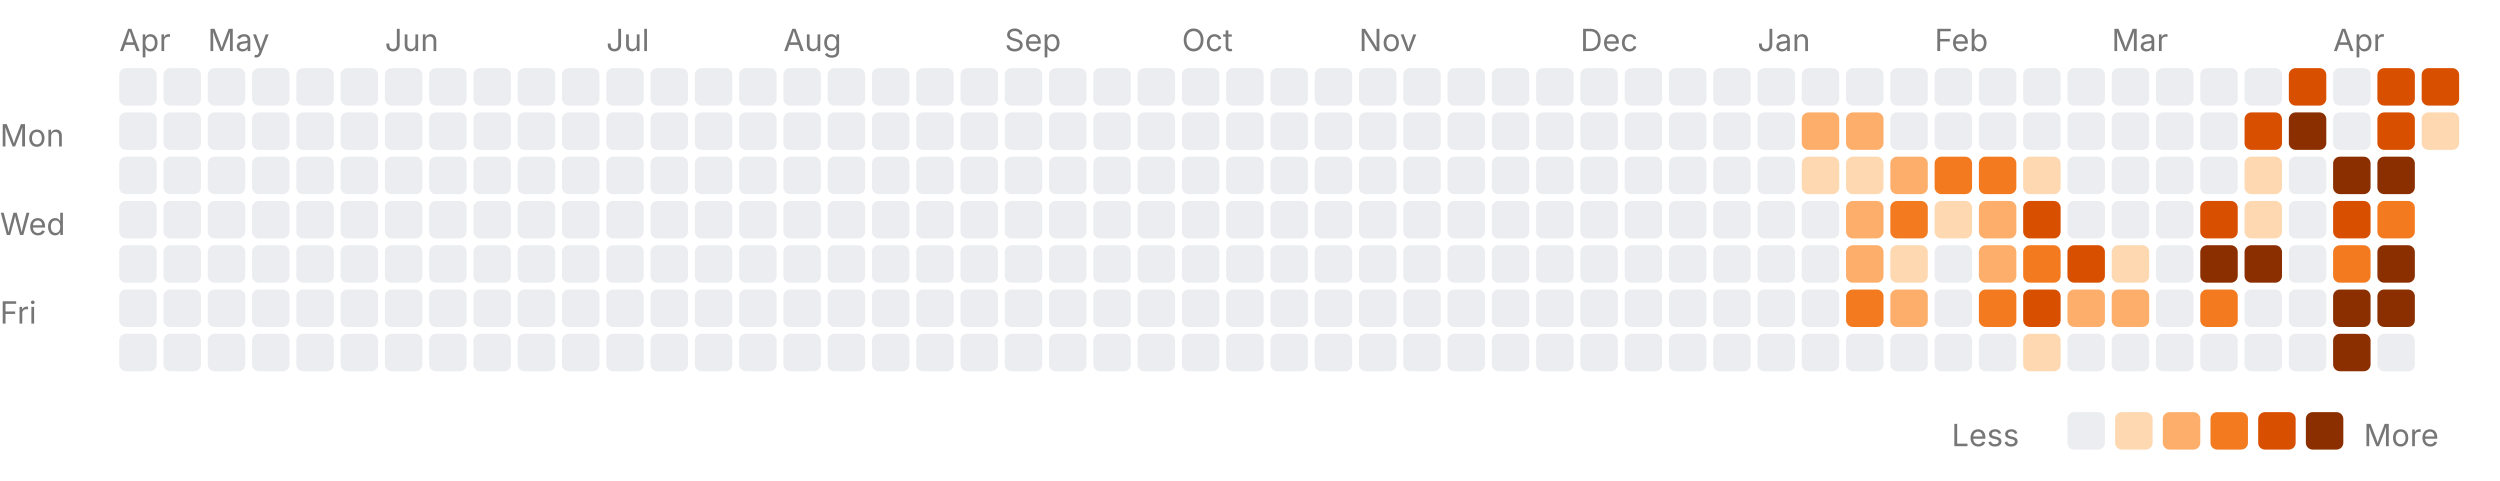
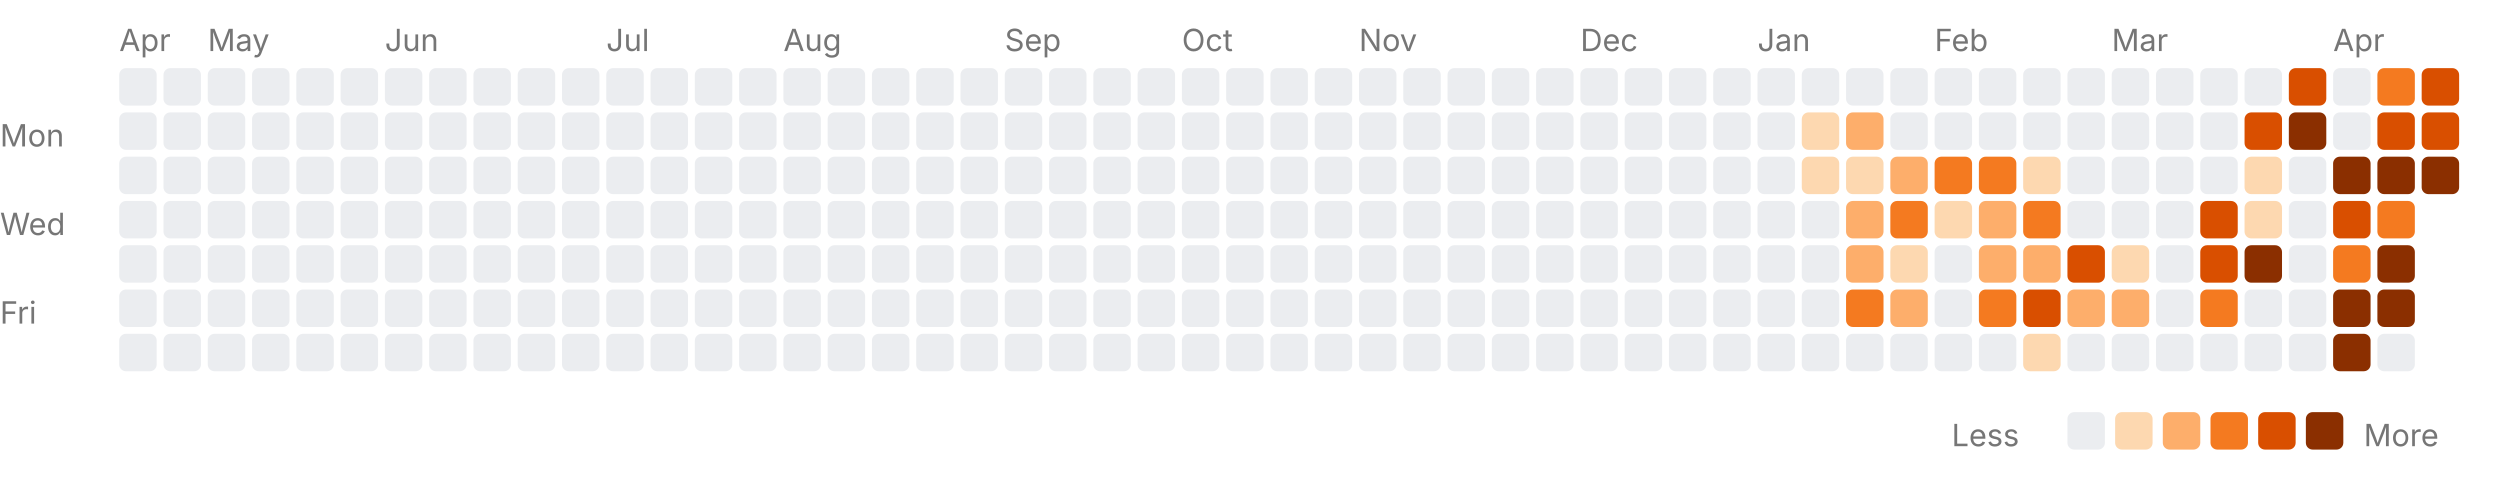
<svg xmlns="http://www.w3.org/2000/svg" width="734" height="141">
  <style>
  text { font-size: 9px; fill: #767676; font-family: -apple-system, BlinkMacSystemFont, sans-serif; }
</style>
  <text x="0" y="43">Mon</text>
  <text x="0" y="69">Wed</text>
  <text x="0" y="95">Fri</text>
  <text x="35" y="15">Apr</text>
  <rect x="35" y="20" width="11" height="11" rx="2" fill="#ebedf0" />
  <rect x="35" y="33" width="11" height="11" rx="2" fill="#ebedf0" />
  <rect x="35" y="46" width="11" height="11" rx="2" fill="#ebedf0" />
  <rect x="35" y="59" width="11" height="11" rx="2" fill="#ebedf0" />
  <rect x="35" y="72" width="11" height="11" rx="2" fill="#ebedf0" />
  <rect x="35" y="85" width="11" height="11" rx="2" fill="#ebedf0" />
  <rect x="35" y="98" width="11" height="11" rx="2" fill="#ebedf0" />
  <rect x="48" y="20" width="11" height="11" rx="2" fill="#ebedf0" />
  <rect x="48" y="33" width="11" height="11" rx="2" fill="#ebedf0" />
  <rect x="48" y="46" width="11" height="11" rx="2" fill="#ebedf0" />
  <rect x="48" y="59" width="11" height="11" rx="2" fill="#ebedf0" />
  <rect x="48" y="72" width="11" height="11" rx="2" fill="#ebedf0" />
  <rect x="48" y="85" width="11" height="11" rx="2" fill="#ebedf0" />
  <rect x="48" y="98" width="11" height="11" rx="2" fill="#ebedf0" />
  <text x="61" y="15">May</text>
  <rect x="61" y="20" width="11" height="11" rx="2" fill="#ebedf0" />
  <rect x="61" y="33" width="11" height="11" rx="2" fill="#ebedf0" />
  <rect x="61" y="46" width="11" height="11" rx="2" fill="#ebedf0" />
  <rect x="61" y="59" width="11" height="11" rx="2" fill="#ebedf0" />
  <rect x="61" y="72" width="11" height="11" rx="2" fill="#ebedf0" />
  <rect x="61" y="85" width="11" height="11" rx="2" fill="#ebedf0" />
  <rect x="61" y="98" width="11" height="11" rx="2" fill="#ebedf0" />
  <rect x="74" y="20" width="11" height="11" rx="2" fill="#ebedf0" />
  <rect x="74" y="33" width="11" height="11" rx="2" fill="#ebedf0" />
  <rect x="74" y="46" width="11" height="11" rx="2" fill="#ebedf0" />
  <rect x="74" y="59" width="11" height="11" rx="2" fill="#ebedf0" />
  <rect x="74" y="72" width="11" height="11" rx="2" fill="#ebedf0" />
  <rect x="74" y="85" width="11" height="11" rx="2" fill="#ebedf0" />
  <rect x="74" y="98" width="11" height="11" rx="2" fill="#ebedf0" />
  <rect x="87" y="20" width="11" height="11" rx="2" fill="#ebedf0" />
  <rect x="87" y="33" width="11" height="11" rx="2" fill="#ebedf0" />
  <rect x="87" y="46" width="11" height="11" rx="2" fill="#ebedf0" />
  <rect x="87" y="59" width="11" height="11" rx="2" fill="#ebedf0" />
  <rect x="87" y="72" width="11" height="11" rx="2" fill="#ebedf0" />
  <rect x="87" y="85" width="11" height="11" rx="2" fill="#ebedf0" />
  <rect x="87" y="98" width="11" height="11" rx="2" fill="#ebedf0" />
  <rect x="100" y="20" width="11" height="11" rx="2" fill="#ebedf0" />
  <rect x="100" y="33" width="11" height="11" rx="2" fill="#ebedf0" />
  <rect x="100" y="46" width="11" height="11" rx="2" fill="#ebedf0" />
  <rect x="100" y="59" width="11" height="11" rx="2" fill="#ebedf0" />
  <rect x="100" y="72" width="11" height="11" rx="2" fill="#ebedf0" />
  <rect x="100" y="85" width="11" height="11" rx="2" fill="#ebedf0" />
  <rect x="100" y="98" width="11" height="11" rx="2" fill="#ebedf0" />
  <text x="113" y="15">Jun</text>
  <rect x="113" y="20" width="11" height="11" rx="2" fill="#ebedf0" />
  <rect x="113" y="33" width="11" height="11" rx="2" fill="#ebedf0" />
  <rect x="113" y="46" width="11" height="11" rx="2" fill="#ebedf0" />
  <rect x="113" y="59" width="11" height="11" rx="2" fill="#ebedf0" />
  <rect x="113" y="72" width="11" height="11" rx="2" fill="#ebedf0" />
  <rect x="113" y="85" width="11" height="11" rx="2" fill="#ebedf0" />
  <rect x="113" y="98" width="11" height="11" rx="2" fill="#ebedf0" />
  <rect x="126" y="20" width="11" height="11" rx="2" fill="#ebedf0" />
  <rect x="126" y="33" width="11" height="11" rx="2" fill="#ebedf0" />
  <rect x="126" y="46" width="11" height="11" rx="2" fill="#ebedf0" />
  <rect x="126" y="59" width="11" height="11" rx="2" fill="#ebedf0" />
  <rect x="126" y="72" width="11" height="11" rx="2" fill="#ebedf0" />
  <rect x="126" y="85" width="11" height="11" rx="2" fill="#ebedf0" />
  <rect x="126" y="98" width="11" height="11" rx="2" fill="#ebedf0" />
  <rect x="139" y="20" width="11" height="11" rx="2" fill="#ebedf0" />
  <rect x="139" y="33" width="11" height="11" rx="2" fill="#ebedf0" />
  <rect x="139" y="46" width="11" height="11" rx="2" fill="#ebedf0" />
  <rect x="139" y="59" width="11" height="11" rx="2" fill="#ebedf0" />
  <rect x="139" y="72" width="11" height="11" rx="2" fill="#ebedf0" />
  <rect x="139" y="85" width="11" height="11" rx="2" fill="#ebedf0" />
  <rect x="139" y="98" width="11" height="11" rx="2" fill="#ebedf0" />
  <rect x="152" y="20" width="11" height="11" rx="2" fill="#ebedf0" />
  <rect x="152" y="33" width="11" height="11" rx="2" fill="#ebedf0" />
  <rect x="152" y="46" width="11" height="11" rx="2" fill="#ebedf0" />
  <rect x="152" y="59" width="11" height="11" rx="2" fill="#ebedf0" />
  <rect x="152" y="72" width="11" height="11" rx="2" fill="#ebedf0" />
  <rect x="152" y="85" width="11" height="11" rx="2" fill="#ebedf0" />
  <rect x="152" y="98" width="11" height="11" rx="2" fill="#ebedf0" />
  <rect x="165" y="20" width="11" height="11" rx="2" fill="#ebedf0" />
  <rect x="165" y="33" width="11" height="11" rx="2" fill="#ebedf0" />
  <rect x="165" y="46" width="11" height="11" rx="2" fill="#ebedf0" />
  <rect x="165" y="59" width="11" height="11" rx="2" fill="#ebedf0" />
  <rect x="165" y="72" width="11" height="11" rx="2" fill="#ebedf0" />
  <rect x="165" y="85" width="11" height="11" rx="2" fill="#ebedf0" />
  <rect x="165" y="98" width="11" height="11" rx="2" fill="#ebedf0" />
  <text x="178" y="15">Jul</text>
  <rect x="178" y="20" width="11" height="11" rx="2" fill="#ebedf0" />
  <rect x="178" y="33" width="11" height="11" rx="2" fill="#ebedf0" />
  <rect x="178" y="46" width="11" height="11" rx="2" fill="#ebedf0" />
  <rect x="178" y="59" width="11" height="11" rx="2" fill="#ebedf0" />
  <rect x="178" y="72" width="11" height="11" rx="2" fill="#ebedf0" />
  <rect x="178" y="85" width="11" height="11" rx="2" fill="#ebedf0" />
  <rect x="178" y="98" width="11" height="11" rx="2" fill="#ebedf0" />
  <rect x="191" y="20" width="11" height="11" rx="2" fill="#ebedf0" />
  <rect x="191" y="33" width="11" height="11" rx="2" fill="#ebedf0" />
  <rect x="191" y="46" width="11" height="11" rx="2" fill="#ebedf0" />
  <rect x="191" y="59" width="11" height="11" rx="2" fill="#ebedf0" />
  <rect x="191" y="72" width="11" height="11" rx="2" fill="#ebedf0" />
  <rect x="191" y="85" width="11" height="11" rx="2" fill="#ebedf0" />
  <rect x="191" y="98" width="11" height="11" rx="2" fill="#ebedf0" />
  <rect x="204" y="20" width="11" height="11" rx="2" fill="#ebedf0" />
  <rect x="204" y="33" width="11" height="11" rx="2" fill="#ebedf0" />
  <rect x="204" y="46" width="11" height="11" rx="2" fill="#ebedf0" />
  <rect x="204" y="59" width="11" height="11" rx="2" fill="#ebedf0" />
  <rect x="204" y="72" width="11" height="11" rx="2" fill="#ebedf0" />
  <rect x="204" y="85" width="11" height="11" rx="2" fill="#ebedf0" />
  <rect x="204" y="98" width="11" height="11" rx="2" fill="#ebedf0" />
  <rect x="217" y="20" width="11" height="11" rx="2" fill="#ebedf0" />
  <rect x="217" y="33" width="11" height="11" rx="2" fill="#ebedf0" />
  <rect x="217" y="46" width="11" height="11" rx="2" fill="#ebedf0" />
  <rect x="217" y="59" width="11" height="11" rx="2" fill="#ebedf0" />
  <rect x="217" y="72" width="11" height="11" rx="2" fill="#ebedf0" />
  <rect x="217" y="85" width="11" height="11" rx="2" fill="#ebedf0" />
  <rect x="217" y="98" width="11" height="11" rx="2" fill="#ebedf0" />
  <text x="230" y="15">Aug</text>
  <rect x="230" y="20" width="11" height="11" rx="2" fill="#ebedf0" />
  <rect x="230" y="33" width="11" height="11" rx="2" fill="#ebedf0" />
  <rect x="230" y="46" width="11" height="11" rx="2" fill="#ebedf0" />
  <rect x="230" y="59" width="11" height="11" rx="2" fill="#ebedf0" />
  <rect x="230" y="72" width="11" height="11" rx="2" fill="#ebedf0" />
  <rect x="230" y="85" width="11" height="11" rx="2" fill="#ebedf0" />
  <rect x="230" y="98" width="11" height="11" rx="2" fill="#ebedf0" />
  <rect x="243" y="20" width="11" height="11" rx="2" fill="#ebedf0" />
  <rect x="243" y="33" width="11" height="11" rx="2" fill="#ebedf0" />
  <rect x="243" y="46" width="11" height="11" rx="2" fill="#ebedf0" />
  <rect x="243" y="59" width="11" height="11" rx="2" fill="#ebedf0" />
  <rect x="243" y="72" width="11" height="11" rx="2" fill="#ebedf0" />
  <rect x="243" y="85" width="11" height="11" rx="2" fill="#ebedf0" />
  <rect x="243" y="98" width="11" height="11" rx="2" fill="#ebedf0" />
  <rect x="256" y="20" width="11" height="11" rx="2" fill="#ebedf0" />
  <rect x="256" y="33" width="11" height="11" rx="2" fill="#ebedf0" />
  <rect x="256" y="46" width="11" height="11" rx="2" fill="#ebedf0" />
  <rect x="256" y="59" width="11" height="11" rx="2" fill="#ebedf0" />
  <rect x="256" y="72" width="11" height="11" rx="2" fill="#ebedf0" />
  <rect x="256" y="85" width="11" height="11" rx="2" fill="#ebedf0" />
  <rect x="256" y="98" width="11" height="11" rx="2" fill="#ebedf0" />
  <rect x="269" y="20" width="11" height="11" rx="2" fill="#ebedf0" />
  <rect x="269" y="33" width="11" height="11" rx="2" fill="#ebedf0" />
  <rect x="269" y="46" width="11" height="11" rx="2" fill="#ebedf0" />
  <rect x="269" y="59" width="11" height="11" rx="2" fill="#ebedf0" />
  <rect x="269" y="72" width="11" height="11" rx="2" fill="#ebedf0" />
  <rect x="269" y="85" width="11" height="11" rx="2" fill="#ebedf0" />
  <rect x="269" y="98" width="11" height="11" rx="2" fill="#ebedf0" />
  <rect x="282" y="20" width="11" height="11" rx="2" fill="#ebedf0" />
  <rect x="282" y="33" width="11" height="11" rx="2" fill="#ebedf0" />
  <rect x="282" y="46" width="11" height="11" rx="2" fill="#ebedf0" />
  <rect x="282" y="59" width="11" height="11" rx="2" fill="#ebedf0" />
  <rect x="282" y="72" width="11" height="11" rx="2" fill="#ebedf0" />
  <rect x="282" y="85" width="11" height="11" rx="2" fill="#ebedf0" />
  <rect x="282" y="98" width="11" height="11" rx="2" fill="#ebedf0" />
  <text x="295" y="15">Sep</text>
  <rect x="295" y="20" width="11" height="11" rx="2" fill="#ebedf0" />
  <rect x="295" y="33" width="11" height="11" rx="2" fill="#ebedf0" />
  <rect x="295" y="46" width="11" height="11" rx="2" fill="#ebedf0" />
  <rect x="295" y="59" width="11" height="11" rx="2" fill="#ebedf0" />
  <rect x="295" y="72" width="11" height="11" rx="2" fill="#ebedf0" />
  <rect x="295" y="85" width="11" height="11" rx="2" fill="#ebedf0" />
  <rect x="295" y="98" width="11" height="11" rx="2" fill="#ebedf0" />
  <rect x="308" y="20" width="11" height="11" rx="2" fill="#ebedf0" />
  <rect x="308" y="33" width="11" height="11" rx="2" fill="#ebedf0" />
  <rect x="308" y="46" width="11" height="11" rx="2" fill="#ebedf0" />
  <rect x="308" y="59" width="11" height="11" rx="2" fill="#ebedf0" />
  <rect x="308" y="72" width="11" height="11" rx="2" fill="#ebedf0" />
  <rect x="308" y="85" width="11" height="11" rx="2" fill="#ebedf0" />
  <rect x="308" y="98" width="11" height="11" rx="2" fill="#ebedf0" />
  <rect x="321" y="20" width="11" height="11" rx="2" fill="#ebedf0" />
  <rect x="321" y="33" width="11" height="11" rx="2" fill="#ebedf0" />
  <rect x="321" y="46" width="11" height="11" rx="2" fill="#ebedf0" />
  <rect x="321" y="59" width="11" height="11" rx="2" fill="#ebedf0" />
  <rect x="321" y="72" width="11" height="11" rx="2" fill="#ebedf0" />
  <rect x="321" y="85" width="11" height="11" rx="2" fill="#ebedf0" />
  <rect x="321" y="98" width="11" height="11" rx="2" fill="#ebedf0" />
  <rect x="334" y="20" width="11" height="11" rx="2" fill="#ebedf0" />
  <rect x="334" y="33" width="11" height="11" rx="2" fill="#ebedf0" />
  <rect x="334" y="46" width="11" height="11" rx="2" fill="#ebedf0" />
  <rect x="334" y="59" width="11" height="11" rx="2" fill="#ebedf0" />
  <rect x="334" y="72" width="11" height="11" rx="2" fill="#ebedf0" />
  <rect x="334" y="85" width="11" height="11" rx="2" fill="#ebedf0" />
  <rect x="334" y="98" width="11" height="11" rx="2" fill="#ebedf0" />
  <text x="347" y="15">Oct</text>
  <rect x="347" y="20" width="11" height="11" rx="2" fill="#ebedf0" />
  <rect x="347" y="33" width="11" height="11" rx="2" fill="#ebedf0" />
  <rect x="347" y="46" width="11" height="11" rx="2" fill="#ebedf0" />
  <rect x="347" y="59" width="11" height="11" rx="2" fill="#ebedf0" />
  <rect x="347" y="72" width="11" height="11" rx="2" fill="#ebedf0" />
  <rect x="347" y="85" width="11" height="11" rx="2" fill="#ebedf0" />
  <rect x="347" y="98" width="11" height="11" rx="2" fill="#ebedf0" />
  <rect x="360" y="20" width="11" height="11" rx="2" fill="#ebedf0" />
  <rect x="360" y="33" width="11" height="11" rx="2" fill="#ebedf0" />
  <rect x="360" y="46" width="11" height="11" rx="2" fill="#ebedf0" />
  <rect x="360" y="59" width="11" height="11" rx="2" fill="#ebedf0" />
  <rect x="360" y="72" width="11" height="11" rx="2" fill="#ebedf0" />
  <rect x="360" y="85" width="11" height="11" rx="2" fill="#ebedf0" />
  <rect x="360" y="98" width="11" height="11" rx="2" fill="#ebedf0" />
  <rect x="373" y="20" width="11" height="11" rx="2" fill="#ebedf0" />
  <rect x="373" y="33" width="11" height="11" rx="2" fill="#ebedf0" />
  <rect x="373" y="46" width="11" height="11" rx="2" fill="#ebedf0" />
  <rect x="373" y="59" width="11" height="11" rx="2" fill="#ebedf0" />
  <rect x="373" y="72" width="11" height="11" rx="2" fill="#ebedf0" />
  <rect x="373" y="85" width="11" height="11" rx="2" fill="#ebedf0" />
  <rect x="373" y="98" width="11" height="11" rx="2" fill="#ebedf0" />
  <rect x="386" y="20" width="11" height="11" rx="2" fill="#ebedf0" />
  <rect x="386" y="33" width="11" height="11" rx="2" fill="#ebedf0" />
  <rect x="386" y="46" width="11" height="11" rx="2" fill="#ebedf0" />
  <rect x="386" y="59" width="11" height="11" rx="2" fill="#ebedf0" />
  <rect x="386" y="72" width="11" height="11" rx="2" fill="#ebedf0" />
  <rect x="386" y="85" width="11" height="11" rx="2" fill="#ebedf0" />
  <rect x="386" y="98" width="11" height="11" rx="2" fill="#ebedf0" />
  <text x="399" y="15">Nov</text>
  <rect x="399" y="20" width="11" height="11" rx="2" fill="#ebedf0" />
  <rect x="399" y="33" width="11" height="11" rx="2" fill="#ebedf0" />
  <rect x="399" y="46" width="11" height="11" rx="2" fill="#ebedf0" />
  <rect x="399" y="59" width="11" height="11" rx="2" fill="#ebedf0" />
  <rect x="399" y="72" width="11" height="11" rx="2" fill="#ebedf0" />
  <rect x="399" y="85" width="11" height="11" rx="2" fill="#ebedf0" />
  <rect x="399" y="98" width="11" height="11" rx="2" fill="#ebedf0" />
  <rect x="412" y="20" width="11" height="11" rx="2" fill="#ebedf0" />
  <rect x="412" y="33" width="11" height="11" rx="2" fill="#ebedf0" />
  <rect x="412" y="46" width="11" height="11" rx="2" fill="#ebedf0" />
  <rect x="412" y="59" width="11" height="11" rx="2" fill="#ebedf0" />
  <rect x="412" y="72" width="11" height="11" rx="2" fill="#ebedf0" />
  <rect x="412" y="85" width="11" height="11" rx="2" fill="#ebedf0" />
  <rect x="412" y="98" width="11" height="11" rx="2" fill="#ebedf0" />
  <rect x="425" y="20" width="11" height="11" rx="2" fill="#ebedf0" />
  <rect x="425" y="33" width="11" height="11" rx="2" fill="#ebedf0" />
  <rect x="425" y="46" width="11" height="11" rx="2" fill="#ebedf0" />
  <rect x="425" y="59" width="11" height="11" rx="2" fill="#ebedf0" />
  <rect x="425" y="72" width="11" height="11" rx="2" fill="#ebedf0" />
  <rect x="425" y="85" width="11" height="11" rx="2" fill="#ebedf0" />
  <rect x="425" y="98" width="11" height="11" rx="2" fill="#ebedf0" />
  <rect x="438" y="20" width="11" height="11" rx="2" fill="#ebedf0" />
  <rect x="438" y="33" width="11" height="11" rx="2" fill="#ebedf0" />
  <rect x="438" y="46" width="11" height="11" rx="2" fill="#ebedf0" />
  <rect x="438" y="59" width="11" height="11" rx="2" fill="#ebedf0" />
  <rect x="438" y="72" width="11" height="11" rx="2" fill="#ebedf0" />
  <rect x="438" y="85" width="11" height="11" rx="2" fill="#ebedf0" />
  <rect x="438" y="98" width="11" height="11" rx="2" fill="#ebedf0" />
  <rect x="451" y="20" width="11" height="11" rx="2" fill="#ebedf0" />
  <rect x="451" y="33" width="11" height="11" rx="2" fill="#ebedf0" />
  <rect x="451" y="46" width="11" height="11" rx="2" fill="#ebedf0" />
  <rect x="451" y="59" width="11" height="11" rx="2" fill="#ebedf0" />
  <rect x="451" y="72" width="11" height="11" rx="2" fill="#ebedf0" />
  <rect x="451" y="85" width="11" height="11" rx="2" fill="#ebedf0" />
  <rect x="451" y="98" width="11" height="11" rx="2" fill="#ebedf0" />
  <text x="464" y="15">Dec</text>
  <rect x="464" y="20" width="11" height="11" rx="2" fill="#ebedf0" />
  <rect x="464" y="33" width="11" height="11" rx="2" fill="#ebedf0" />
  <rect x="464" y="46" width="11" height="11" rx="2" fill="#ebedf0" />
  <rect x="464" y="59" width="11" height="11" rx="2" fill="#ebedf0" />
  <rect x="464" y="72" width="11" height="11" rx="2" fill="#ebedf0" />
  <rect x="464" y="85" width="11" height="11" rx="2" fill="#ebedf0" />
  <rect x="464" y="98" width="11" height="11" rx="2" fill="#ebedf0" />
  <rect x="477" y="20" width="11" height="11" rx="2" fill="#ebedf0" />
  <rect x="477" y="33" width="11" height="11" rx="2" fill="#ebedf0" />
  <rect x="477" y="46" width="11" height="11" rx="2" fill="#ebedf0" />
  <rect x="477" y="59" width="11" height="11" rx="2" fill="#ebedf0" />
  <rect x="477" y="72" width="11" height="11" rx="2" fill="#ebedf0" />
  <rect x="477" y="85" width="11" height="11" rx="2" fill="#ebedf0" />
  <rect x="477" y="98" width="11" height="11" rx="2" fill="#ebedf0" />
  <rect x="490" y="20" width="11" height="11" rx="2" fill="#ebedf0" />
  <rect x="490" y="33" width="11" height="11" rx="2" fill="#ebedf0" />
  <rect x="490" y="46" width="11" height="11" rx="2" fill="#ebedf0" />
  <rect x="490" y="59" width="11" height="11" rx="2" fill="#ebedf0" />
  <rect x="490" y="72" width="11" height="11" rx="2" fill="#ebedf0" />
  <rect x="490" y="85" width="11" height="11" rx="2" fill="#ebedf0" />
  <rect x="490" y="98" width="11" height="11" rx="2" fill="#ebedf0" />
  <rect x="503" y="20" width="11" height="11" rx="2" fill="#ebedf0" />
  <rect x="503" y="33" width="11" height="11" rx="2" fill="#ebedf0" />
  <rect x="503" y="46" width="11" height="11" rx="2" fill="#ebedf0" />
  <rect x="503" y="59" width="11" height="11" rx="2" fill="#ebedf0" />
  <rect x="503" y="72" width="11" height="11" rx="2" fill="#ebedf0" />
  <rect x="503" y="85" width="11" height="11" rx="2" fill="#ebedf0" />
  <rect x="503" y="98" width="11" height="11" rx="2" fill="#ebedf0" />
  <text x="516" y="15">Jan</text>
  <rect x="516" y="20" width="11" height="11" rx="2" fill="#ebedf0" />
  <rect x="516" y="33" width="11" height="11" rx="2" fill="#ebedf0" />
  <rect x="516" y="46" width="11" height="11" rx="2" fill="#ebedf0" />
  <rect x="516" y="59" width="11" height="11" rx="2" fill="#ebedf0" />
  <rect x="516" y="72" width="11" height="11" rx="2" fill="#ebedf0" />
  <rect x="516" y="85" width="11" height="11" rx="2" fill="#ebedf0" />
  <rect x="516" y="98" width="11" height="11" rx="2" fill="#ebedf0" />
  <rect x="529" y="20" width="11" height="11" rx="2" fill="#ebedf0" />
-   <rect x="529" y="33" width="11" height="11" rx="2" fill="#fdae6b" />
+   <rect x="529" y="33" width="11" height="11" rx="2" fill="#fdd8b0" />
  <rect x="529" y="46" width="11" height="11" rx="2" fill="#fdd8b0" />
  <rect x="529" y="59" width="11" height="11" rx="2" fill="#ebedf0" />
  <rect x="529" y="72" width="11" height="11" rx="2" fill="#ebedf0" />
  <rect x="529" y="85" width="11" height="11" rx="2" fill="#ebedf0" />
  <rect x="529" y="98" width="11" height="11" rx="2" fill="#ebedf0" />
  <rect x="542" y="20" width="11" height="11" rx="2" fill="#ebedf0" />
  <rect x="542" y="33" width="11" height="11" rx="2" fill="#fdae6b" />
  <rect x="542" y="46" width="11" height="11" rx="2" fill="#fdd8b0" />
  <rect x="542" y="59" width="11" height="11" rx="2" fill="#fdae6b" />
  <rect x="542" y="72" width="11" height="11" rx="2" fill="#fdae6b" />
  <rect x="542" y="85" width="11" height="11" rx="2" fill="#f47a20" />
  <rect x="542" y="98" width="11" height="11" rx="2" fill="#ebedf0" />
  <rect x="555" y="20" width="11" height="11" rx="2" fill="#ebedf0" />
  <rect x="555" y="33" width="11" height="11" rx="2" fill="#ebedf0" />
  <rect x="555" y="46" width="11" height="11" rx="2" fill="#fdae6b" />
  <rect x="555" y="59" width="11" height="11" rx="2" fill="#f47a20" />
  <rect x="555" y="72" width="11" height="11" rx="2" fill="#fdd8b0" />
  <rect x="555" y="85" width="11" height="11" rx="2" fill="#fdae6b" />
  <rect x="555" y="98" width="11" height="11" rx="2" fill="#ebedf0" />
  <text x="568" y="15">Feb</text>
  <rect x="568" y="20" width="11" height="11" rx="2" fill="#ebedf0" />
  <rect x="568" y="33" width="11" height="11" rx="2" fill="#ebedf0" />
  <rect x="568" y="46" width="11" height="11" rx="2" fill="#f47a20" />
  <rect x="568" y="59" width="11" height="11" rx="2" fill="#fdd8b0" />
  <rect x="568" y="72" width="11" height="11" rx="2" fill="#ebedf0" />
  <rect x="568" y="85" width="11" height="11" rx="2" fill="#ebedf0" />
  <rect x="568" y="98" width="11" height="11" rx="2" fill="#ebedf0" />
  <rect x="581" y="20" width="11" height="11" rx="2" fill="#ebedf0" />
  <rect x="581" y="33" width="11" height="11" rx="2" fill="#ebedf0" />
  <rect x="581" y="46" width="11" height="11" rx="2" fill="#f47a20" />
  <rect x="581" y="59" width="11" height="11" rx="2" fill="#fdae6b" />
  <rect x="581" y="72" width="11" height="11" rx="2" fill="#fdae6b" />
  <rect x="581" y="85" width="11" height="11" rx="2" fill="#f47a20" />
  <rect x="581" y="98" width="11" height="11" rx="2" fill="#ebedf0" />
  <rect x="594" y="20" width="11" height="11" rx="2" fill="#ebedf0" />
  <rect x="594" y="33" width="11" height="11" rx="2" fill="#ebedf0" />
  <rect x="594" y="46" width="11" height="11" rx="2" fill="#fdd8b0" />
-   <rect x="594" y="59" width="11" height="11" rx="2" fill="#d94f00" />
-   <rect x="594" y="72" width="11" height="11" rx="2" fill="#f47a20" />
+   <rect x="594" y="59" width="11" height="11" rx="2" fill="#f47a20" />
+   <rect x="594" y="72" width="11" height="11" rx="2" fill="#fdae6b" />
  <rect x="594" y="85" width="11" height="11" rx="2" fill="#d94f00" />
  <rect x="594" y="98" width="11" height="11" rx="2" fill="#fdd8b0" />
  <rect x="607" y="20" width="11" height="11" rx="2" fill="#ebedf0" />
  <rect x="607" y="33" width="11" height="11" rx="2" fill="#ebedf0" />
  <rect x="607" y="46" width="11" height="11" rx="2" fill="#ebedf0" />
  <rect x="607" y="59" width="11" height="11" rx="2" fill="#ebedf0" />
  <rect x="607" y="72" width="11" height="11" rx="2" fill="#d94f00" />
  <rect x="607" y="85" width="11" height="11" rx="2" fill="#fdae6b" />
  <rect x="607" y="98" width="11" height="11" rx="2" fill="#ebedf0" />
  <text x="620" y="15">Mar</text>
  <rect x="620" y="20" width="11" height="11" rx="2" fill="#ebedf0" />
  <rect x="620" y="33" width="11" height="11" rx="2" fill="#ebedf0" />
  <rect x="620" y="46" width="11" height="11" rx="2" fill="#ebedf0" />
  <rect x="620" y="59" width="11" height="11" rx="2" fill="#ebedf0" />
  <rect x="620" y="72" width="11" height="11" rx="2" fill="#fdd8b0" />
  <rect x="620" y="85" width="11" height="11" rx="2" fill="#fdae6b" />
  <rect x="620" y="98" width="11" height="11" rx="2" fill="#ebedf0" />
  <rect x="633" y="20" width="11" height="11" rx="2" fill="#ebedf0" />
  <rect x="633" y="33" width="11" height="11" rx="2" fill="#ebedf0" />
  <rect x="633" y="46" width="11" height="11" rx="2" fill="#ebedf0" />
  <rect x="633" y="59" width="11" height="11" rx="2" fill="#ebedf0" />
  <rect x="633" y="72" width="11" height="11" rx="2" fill="#ebedf0" />
  <rect x="633" y="85" width="11" height="11" rx="2" fill="#ebedf0" />
  <rect x="633" y="98" width="11" height="11" rx="2" fill="#ebedf0" />
  <rect x="646" y="20" width="11" height="11" rx="2" fill="#ebedf0" />
  <rect x="646" y="33" width="11" height="11" rx="2" fill="#ebedf0" />
  <rect x="646" y="46" width="11" height="11" rx="2" fill="#ebedf0" />
  <rect x="646" y="59" width="11" height="11" rx="2" fill="#d94f00" />
-   <rect x="646" y="72" width="11" height="11" rx="2" fill="#8b2f00" />
+   <rect x="646" y="72" width="11" height="11" rx="2" fill="#d94f00" />
  <rect x="646" y="85" width="11" height="11" rx="2" fill="#f47a20" />
  <rect x="646" y="98" width="11" height="11" rx="2" fill="#ebedf0" />
  <rect x="659" y="20" width="11" height="11" rx="2" fill="#ebedf0" />
  <rect x="659" y="33" width="11" height="11" rx="2" fill="#d94f00" />
  <rect x="659" y="46" width="11" height="11" rx="2" fill="#fdd8b0" />
  <rect x="659" y="59" width="11" height="11" rx="2" fill="#fdd8b0" />
  <rect x="659" y="72" width="11" height="11" rx="2" fill="#8b2f00" />
  <rect x="659" y="85" width="11" height="11" rx="2" fill="#ebedf0" />
  <rect x="659" y="98" width="11" height="11" rx="2" fill="#ebedf0" />
  <rect x="672" y="20" width="11" height="11" rx="2" fill="#d94f00" />
  <rect x="672" y="33" width="11" height="11" rx="2" fill="#8b2f00" />
  <rect x="672" y="46" width="11" height="11" rx="2" fill="#ebedf0" />
  <rect x="672" y="59" width="11" height="11" rx="2" fill="#ebedf0" />
  <rect x="672" y="72" width="11" height="11" rx="2" fill="#ebedf0" />
  <rect x="672" y="85" width="11" height="11" rx="2" fill="#ebedf0" />
  <rect x="672" y="98" width="11" height="11" rx="2" fill="#ebedf0" />
  <text x="685" y="15">Apr</text>
  <rect x="685" y="20" width="11" height="11" rx="2" fill="#ebedf0" />
  <rect x="685" y="33" width="11" height="11" rx="2" fill="#ebedf0" />
  <rect x="685" y="46" width="11" height="11" rx="2" fill="#8b2f00" />
  <rect x="685" y="59" width="11" height="11" rx="2" fill="#d94f00" />
  <rect x="685" y="72" width="11" height="11" rx="2" fill="#f47a20" />
  <rect x="685" y="85" width="11" height="11" rx="2" fill="#8b2f00" />
  <rect x="685" y="98" width="11" height="11" rx="2" fill="#8b2f00" />
-   <rect x="698" y="20" width="11" height="11" rx="2" fill="#d94f00" />
+   <rect x="698" y="20" width="11" height="11" rx="2" fill="#f47a20" />
  <rect x="698" y="33" width="11" height="11" rx="2" fill="#d94f00" />
  <rect x="698" y="46" width="11" height="11" rx="2" fill="#8b2f00" />
  <rect x="698" y="59" width="11" height="11" rx="2" fill="#f47a20" />
  <rect x="698" y="72" width="11" height="11" rx="2" fill="#8b2f00" />
  <rect x="698" y="85" width="11" height="11" rx="2" fill="#8b2f00" />
  <rect x="698" y="98" width="11" height="11" rx="2" fill="#ebedf0" />
  <rect x="711" y="20" width="11" height="11" rx="2" fill="#d94f00" />
-   <rect x="711" y="33" width="11" height="11" rx="2" fill="#fdd8b0" />
+   <rect x="711" y="33" width="11" height="11" rx="2" fill="#d94f00" />
+   <rect x="711" y="46" width="11" height="11" rx="2" fill="#8b2f00" />
  <text x="573" y="131">Less</text>
  <rect x="607" y="121" width="11" height="11" rx="2" fill="#ebedf0" />
  <rect x="621" y="121" width="11" height="11" rx="2" fill="#fdd8b0" />
  <rect x="635" y="121" width="11" height="11" rx="2" fill="#fdae6b" />
  <rect x="649" y="121" width="11" height="11" rx="2" fill="#f47a20" />
  <rect x="663" y="121" width="11" height="11" rx="2" fill="#d94f00" />
  <rect x="677" y="121" width="11" height="11" rx="2" fill="#8b2f00" />
  <text x="694" y="131">More</text>
</svg>
